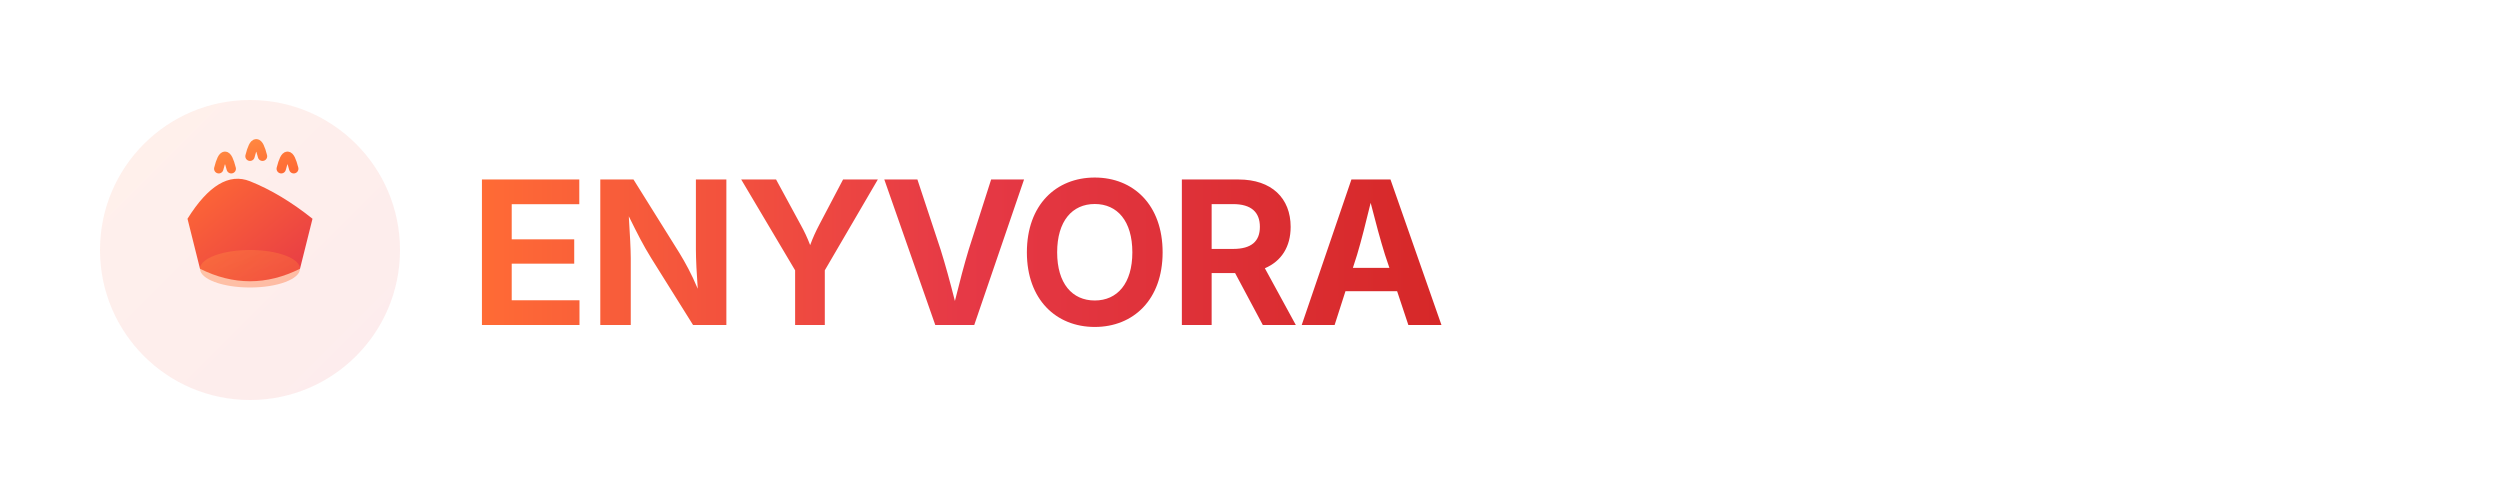
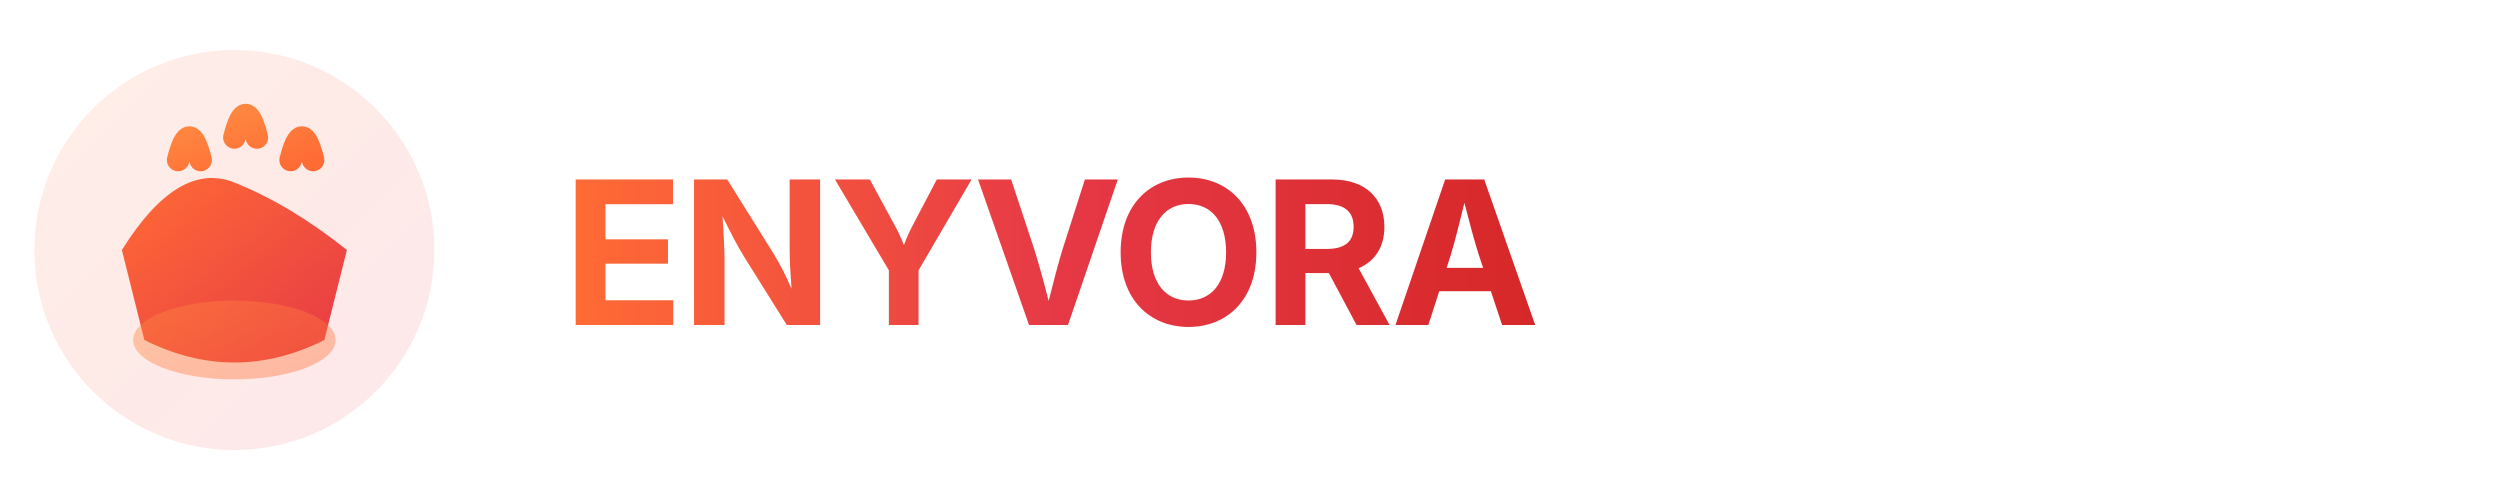
<svg xmlns="http://www.w3.org/2000/svg" width="400" height="80" viewBox="0 0 400 80" fill="none">
  <defs>
    <linearGradient id="primaryGradient" x1="0%" y1="0%" x2="100%" y2="100%">
      <stop offset="0%" style="stop-color:#FF6B35;stop-opacity:1" />
      <stop offset="100%" style="stop-color:#E63946;stop-opacity:1" />
    </linearGradient>
    <linearGradient id="accentGradient" x1="0%" y1="0%" x2="100%" y2="100%">
      <stop offset="0%" style="stop-color:#FF8C42;stop-opacity:1" />
      <stop offset="100%" style="stop-color:#FF6B35;stop-opacity:1" />
    </linearGradient>
    <linearGradient id="textGradient" x1="0%" y1="0%" x2="100%" y2="0%">
      <stop offset="0%" style="stop-color:#FF6B35;stop-opacity:1" />
      <stop offset="50%" style="stop-color:#E63946;stop-opacity:1" />
      <stop offset="100%" style="stop-color:#D62828;stop-opacity:1" />
    </linearGradient>
  </defs>
-   <g id="icon" transform="translate(15, 15)">
-     <circle cx="25" cy="25" r="24" fill="url(#primaryGradient)" opacity="0.1" />
-     <path d="M 15 20 Q 20 12, 25 14 Q 30 16, 35 20 L 33 28 Q 25 32, 17 28 Z" fill="url(#primaryGradient)" />
-     <path d="M 20 12 Q 21 8, 22 12 M 25 10 Q 26 6, 27 10 M 30 12 Q 31 8, 32 12" stroke="url(#accentGradient)" stroke-width="1.5" stroke-linecap="round" fill="none" />
-     <ellipse cx="25" cy="28" rx="8" ry="3" fill="url(#accentGradient)" opacity="0.4" />
+   <g id="icon" transform="translate(37.5, 40)">
+     <circle cx="0" cy="0" r="32" fill="url(#primaryGradient)" opacity="0.12" />
+     <g transform="scale(1.8) translate(-20, -15)">
+       <path d="M 10 15 Q 15 7, 20 9 Q 25 11, 30 15 L 28 23 Q 20 27, 12 23 Z" fill="url(#primaryGradient)" />
+       <path d="M 15 7 Q 16 3, 17 7 M 20 5 Q 21 1, 22 5 M 25 7 Q 26 3, 27 7" stroke="url(#accentGradient)" stroke-width="2" stroke-linecap="round" fill="none" />
+       <ellipse cx="20" cy="23" rx="9" ry="3.5" fill="url(#accentGradient)" opacity="0.4" />
+     </g>
  </g>
-   <text x="75" y="52" font-family="'Inter', 'Segoe UI', 'Helvetica Neue', sans-serif" font-weight="700" font-size="32" fill="url(#textGradient)" letter-spacing="-0.5">
+   <text x="90" y="52" font-family="'Inter', 'Segoe UI', 'Helvetica Neue', sans-serif" font-weight="700" font-size="32" fill="url(#textGradient)" letter-spacing="-0.5">
    ENYVORA
  </text>
</svg>
